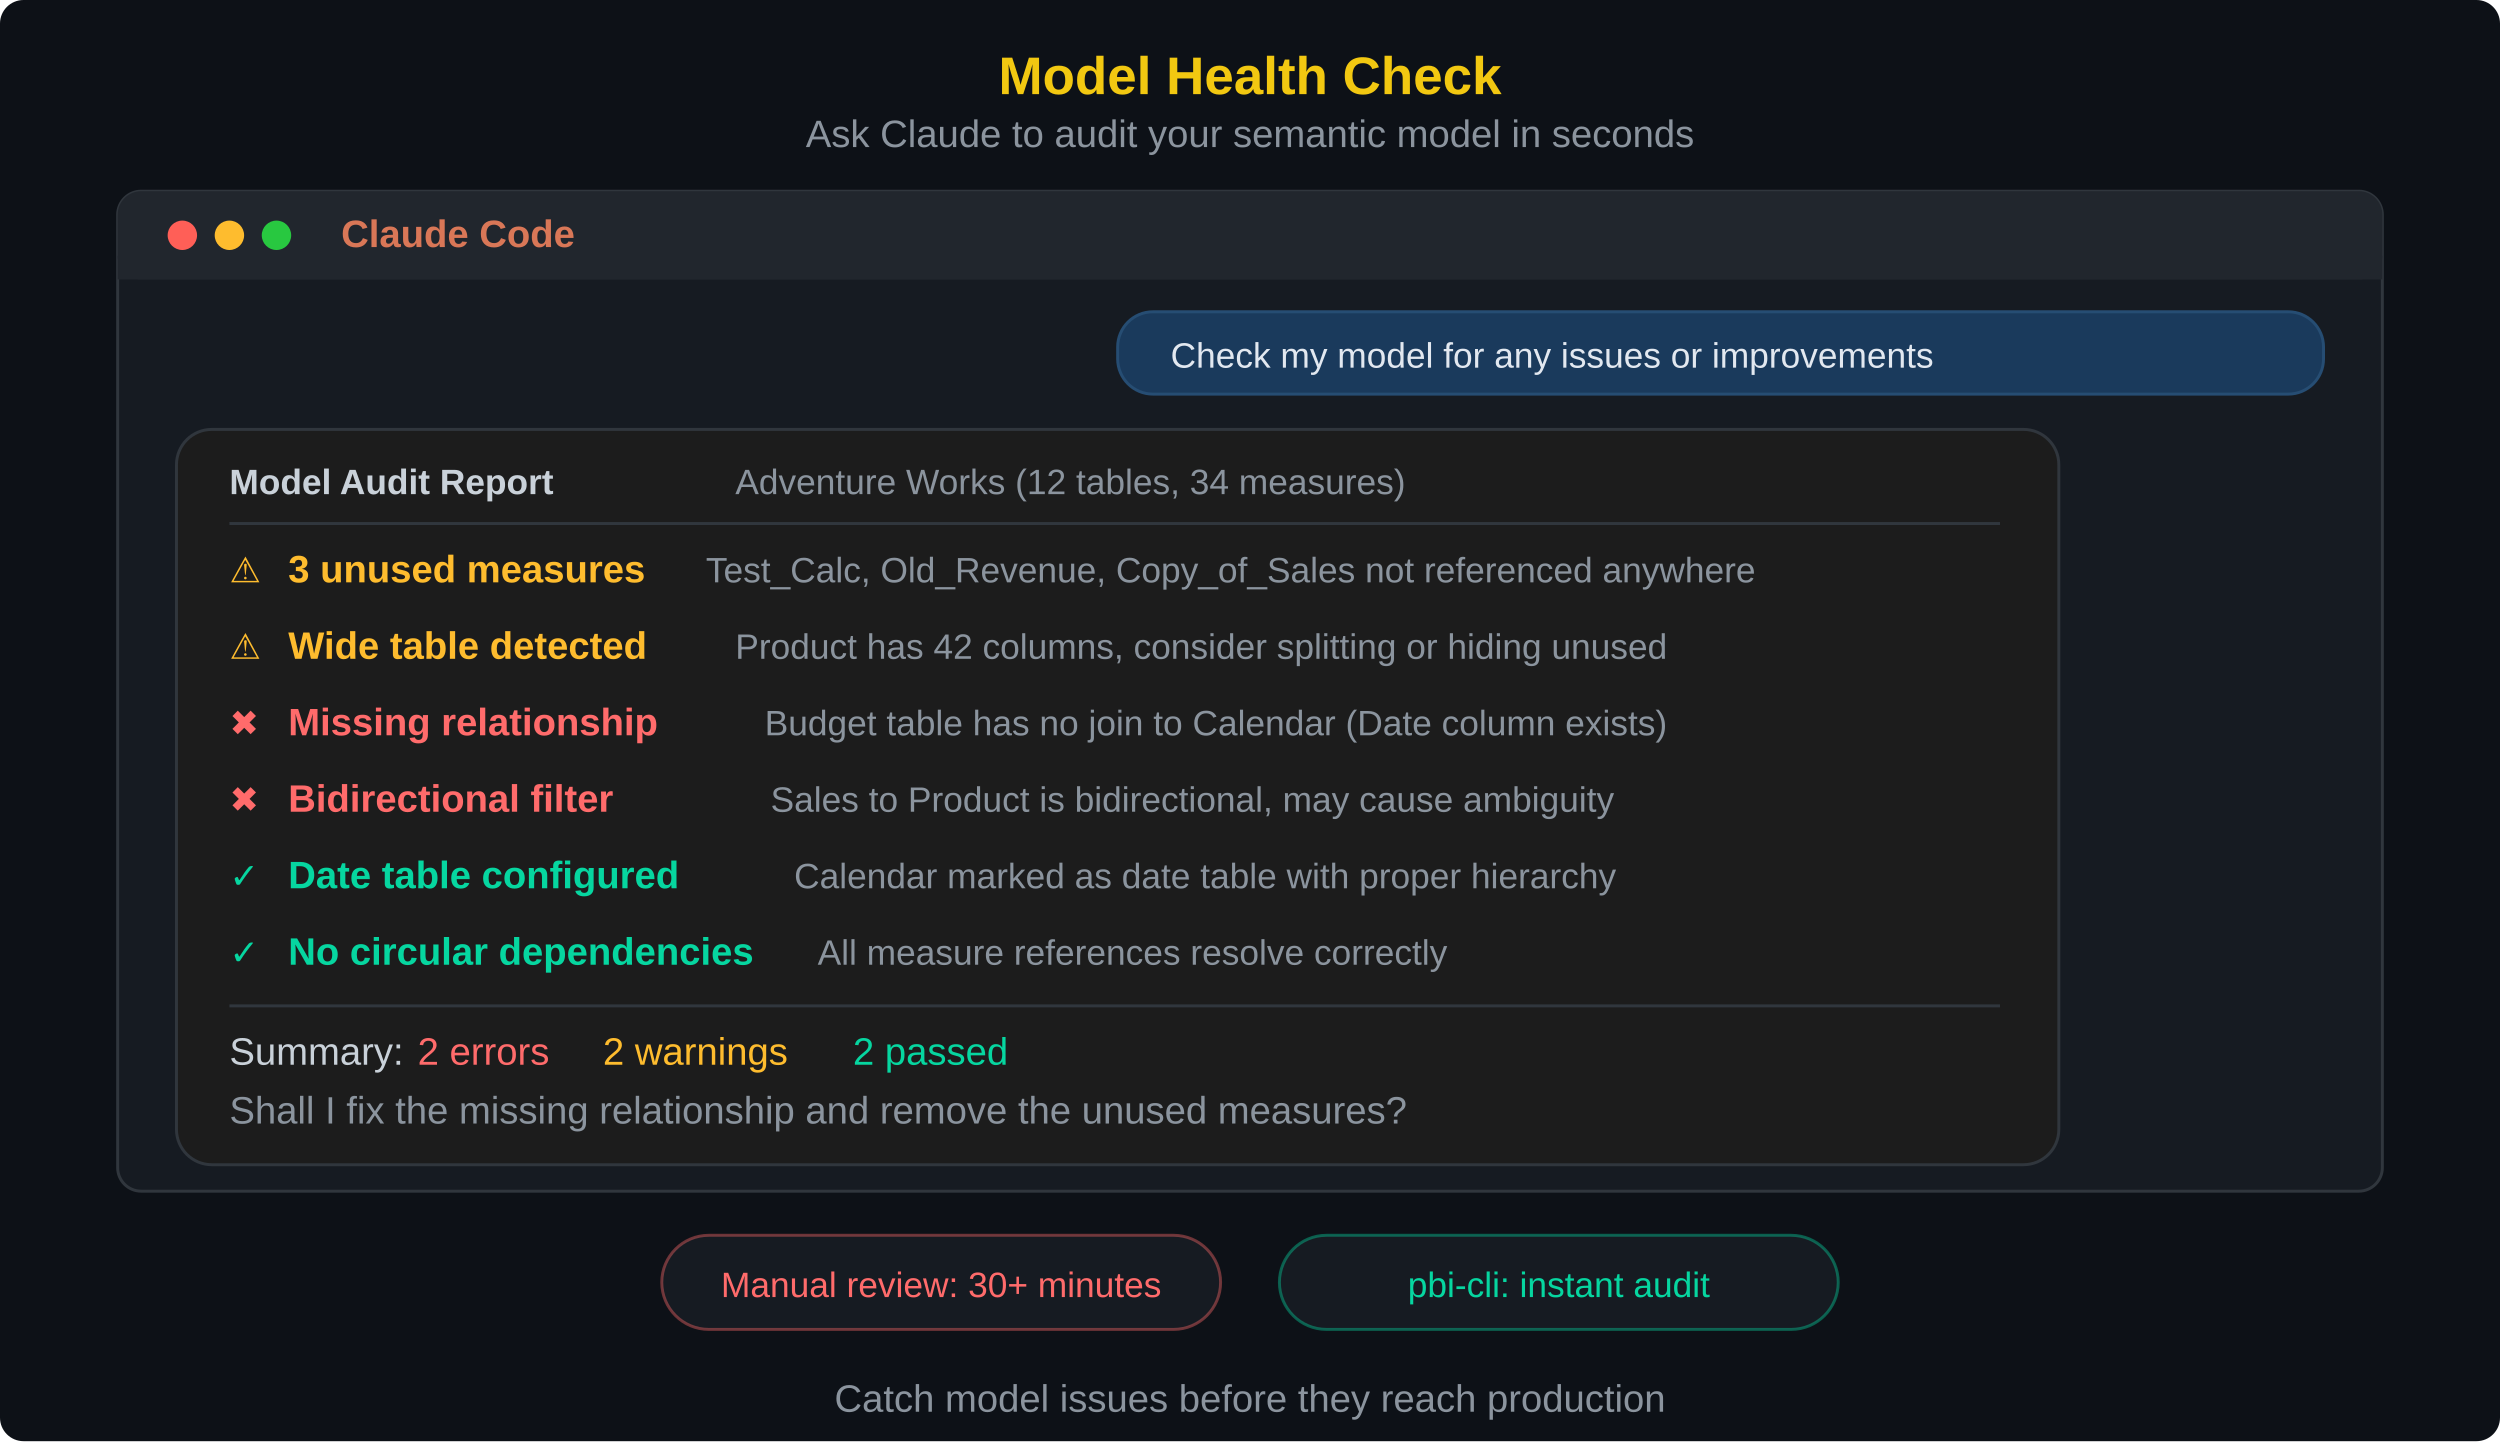
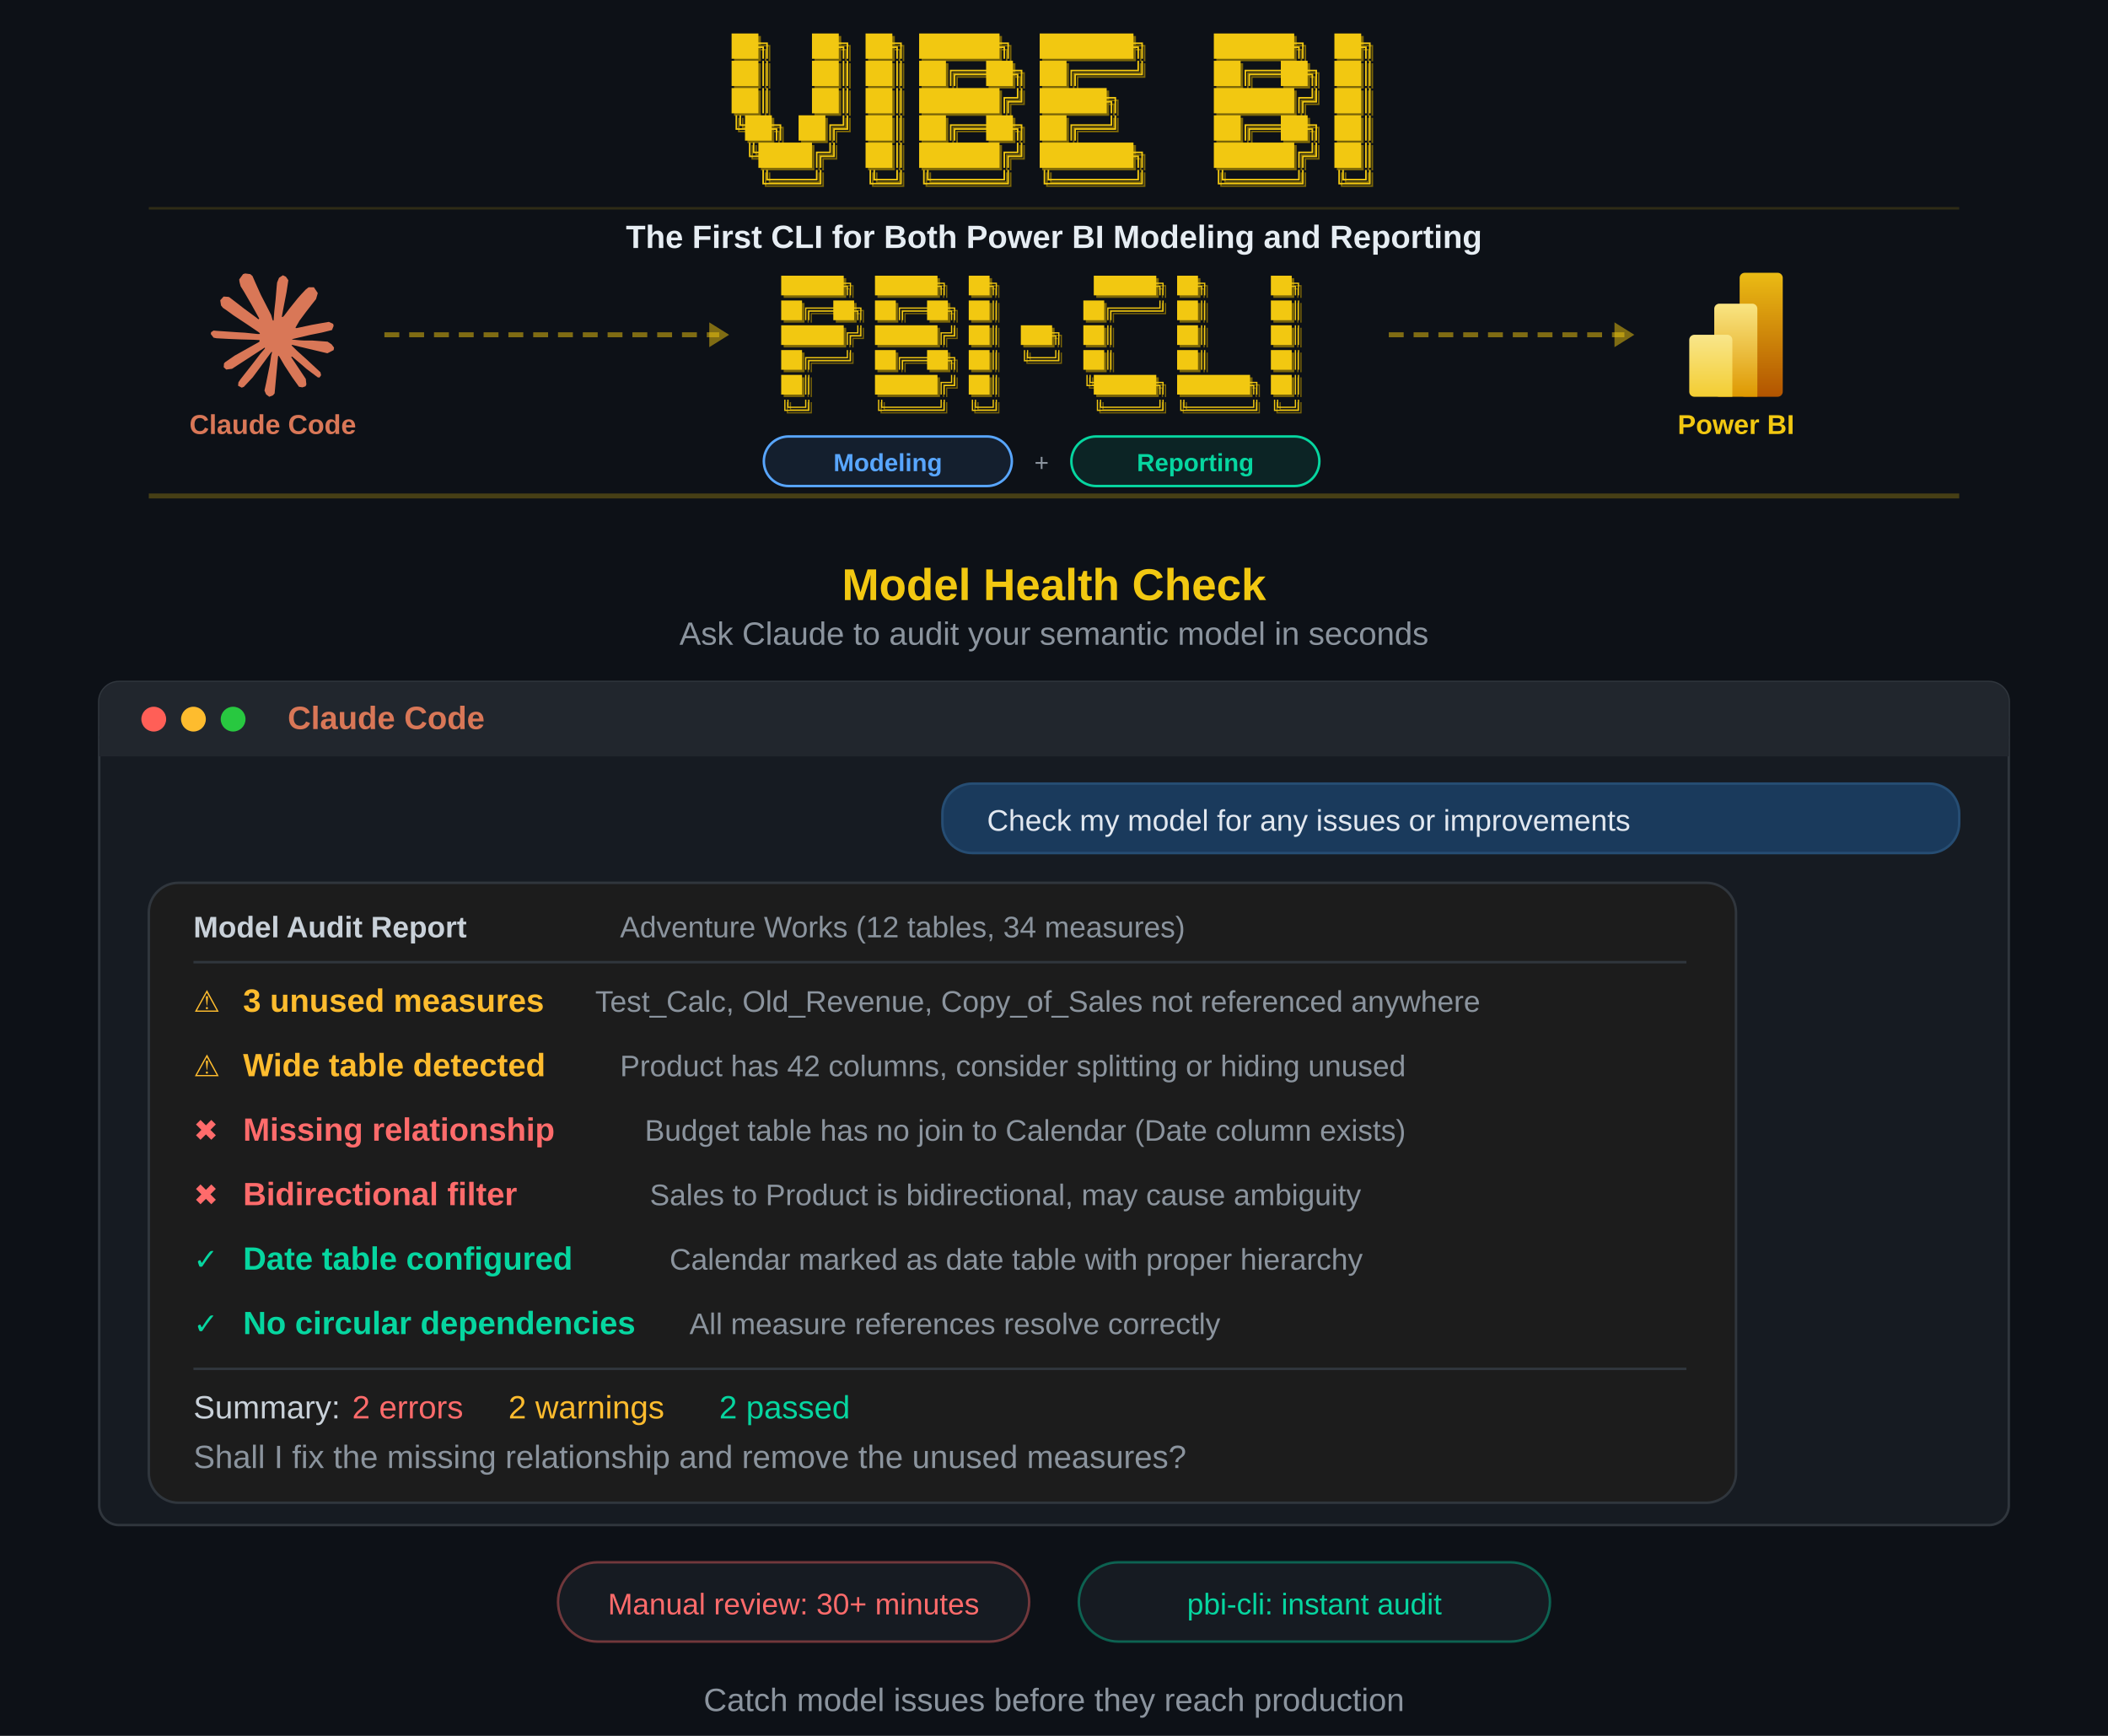
- <svg xmlns="http://www.w3.org/2000/svg" width="850" height="490" viewBox="0 0 850 490">
-   <rect width="100%" height="100%" fill="#0d1117" rx="8" />
-   <text x="425" y="32" font-family="'Segoe UI', Arial, sans-serif" font-size="18" fill="#F2C811" text-anchor="middle" font-weight="bold">Model Health Check</text>
-   <text x="425" y="50" font-family="'Segoe UI', Arial, sans-serif" font-size="13" fill="#8b949e" text-anchor="middle">Ask Claude to audit your semantic model in seconds</text>
-   <rect x="40" y="65" width="770" height="340" rx="8" fill="#161b22" stroke="#30363d" stroke-width="1" />
-   <rect x="40" y="65" width="770" height="30" rx="8" fill="#21262d" />
-   <rect x="40" y="87" width="770" height="8" fill="#21262d" />
-   <circle cx="62" cy="80" r="5" fill="#ff5f57" />
-   <circle cx="78" cy="80" r="5" fill="#febc2e" />
-   <circle cx="94" cy="80" r="5" fill="#28c840" />
-   <text x="116" y="84" font-family="'Segoe UI', Arial, sans-serif" font-size="13" fill="#d97757" font-weight="bold">Claude Code</text>
-   <rect x="380" y="106" width="410" height="28" rx="12" fill="#1a3a5c" stroke="#264d73" stroke-width="1" />
-   <text x="398" y="125" font-family="'Segoe UI', Arial, sans-serif" font-size="12" fill="#e2e8f0">Check my model for any issues or improvements</text>
-   <rect x="60" y="146" width="640" height="250" rx="12" fill="#1c1c1c" stroke="#30363d" stroke-width="1" />
-   <text x="78" y="168" font-family="'Segoe UI', Arial, sans-serif" font-size="12" fill="#c9d1d9" font-weight="bold">Model Audit Report</text>
-   <text x="250" y="168" font-family="'Segoe UI', Arial, sans-serif" font-size="12" fill="#8b949e">Adventure Works (12 tables, 34 measures)</text>
-   <line x1="78" y1="178" x2="680" y2="178" stroke="#30363d" stroke-width="1" />
-   <text x="78" y="198" font-family="'Segoe UI', Arial, sans-serif" font-size="12" fill="#febc2e">⚠</text>
-   <text x="98" y="198" font-family="'Segoe UI', Arial, sans-serif" font-size="13" fill="#febc2e" font-weight="bold">3 unused measures</text>
-   <text x="240" y="198" font-family="'Segoe UI', Arial, sans-serif" font-size="12" fill="#8b949e">Test_Calc, Old_Revenue, Copy_of_Sales not referenced anywhere</text>
-   <text x="78" y="224" font-family="'Segoe UI', Arial, sans-serif" font-size="12" fill="#febc2e">⚠</text>
-   <text x="98" y="224" font-family="'Segoe UI', Arial, sans-serif" font-size="13" fill="#febc2e" font-weight="bold">Wide table detected</text>
-   <text x="250" y="224" font-family="'Segoe UI', Arial, sans-serif" font-size="12" fill="#8b949e">Product has 42 columns, consider splitting or hiding unused</text>
-   <text x="78" y="250" font-family="'Segoe UI', Arial, sans-serif" font-size="12" fill="#ff6b6b">✖</text>
-   <text x="98" y="250" font-family="'Segoe UI', Arial, sans-serif" font-size="13" fill="#ff6b6b" font-weight="bold">Missing relationship</text>
-   <text x="260" y="250" font-family="'Segoe UI', Arial, sans-serif" font-size="12" fill="#8b949e">Budget table has no join to Calendar (Date column exists)</text>
-   <text x="78" y="276" font-family="'Segoe UI', Arial, sans-serif" font-size="12" fill="#ff6b6b">✖</text>
-   <text x="98" y="276" font-family="'Segoe UI', Arial, sans-serif" font-size="13" fill="#ff6b6b" font-weight="bold">Bidirectional filter</text>
-   <text x="262" y="276" font-family="'Segoe UI', Arial, sans-serif" font-size="12" fill="#8b949e">Sales to Product is bidirectional, may cause ambiguity</text>
-   <text x="78" y="302" font-family="'Segoe UI', Arial, sans-serif" font-size="12" fill="#06d6a0">✓</text>
-   <text x="98" y="302" font-family="'Segoe UI', Arial, sans-serif" font-size="13" fill="#06d6a0" font-weight="bold">Date table configured</text>
-   <text x="270" y="302" font-family="'Segoe UI', Arial, sans-serif" font-size="12" fill="#8b949e">Calendar marked as date table with proper hierarchy</text>
-   <text x="78" y="328" font-family="'Segoe UI', Arial, sans-serif" font-size="12" fill="#06d6a0">✓</text>
-   <text x="98" y="328" font-family="'Segoe UI', Arial, sans-serif" font-size="13" fill="#06d6a0" font-weight="bold">No circular dependencies</text>
-   <text x="278" y="328" font-family="'Segoe UI', Arial, sans-serif" font-size="12" fill="#8b949e">All measure references resolve correctly</text>
-   <line x1="78" y1="342" x2="680" y2="342" stroke="#30363d" stroke-width="1" />
-   <text x="78" y="362" font-family="'Segoe UI', Arial, sans-serif" font-size="13" fill="#c9d1d9">Summary:</text>
-   <text x="142" y="362" font-family="'Segoe UI', Arial, sans-serif" font-size="13" fill="#ff6b6b">2 errors</text>
-   <text x="205" y="362" font-family="'Segoe UI', Arial, sans-serif" font-size="13" fill="#febc2e">2 warnings</text>
-   <text x="290" y="362" font-family="'Segoe UI', Arial, sans-serif" font-size="13" fill="#06d6a0">2 passed</text>
-   <text x="78" y="382" font-family="'Segoe UI', Arial, sans-serif" font-size="13" fill="#8b949e">Shall I fix the missing relationship and remove the unused measures?</text>
-   <rect x="225" y="420" width="190" height="32" rx="16" fill="#161b22" stroke="#ff6b6b" stroke-opacity="0.4" />
-   <text x="320" y="441" font-family="'Segoe UI', Arial, sans-serif" font-size="12" fill="#ff6b6b" text-anchor="middle">Manual review: 30+ minutes</text>
-   <rect x="435" y="420" width="190" height="32" rx="16" fill="#161b22" stroke="#06d6a0" stroke-opacity="0.4" />
-   <text x="530" y="441" font-family="'Segoe UI', Arial, sans-serif" font-size="12" fill="#06d6a0" text-anchor="middle">pbi-cli: instant audit</text>
-   <text x="425" y="480" font-family="'Segoe UI', Arial, sans-serif" font-size="13" fill="#8b949e" text-anchor="middle">Catch model issues before they reach production</text>
+ <svg xmlns="http://www.w3.org/2000/svg" width="850" height="700" viewBox="0 0 850 700">
+   <defs>
+     <linearGradient id="hdr-bar1" x1="50%" y1="0%" x2="50%" y2="100%">
+       <stop offset="0%" stop-color="#EBBB14" />
+       <stop offset="100%" stop-color="#B25400" />
+     </linearGradient>
+     <linearGradient id="hdr-bar2" x1="50%" y1="0%" x2="50%" y2="100%">
+       <stop offset="0%" stop-color="#F9E583" />
+       <stop offset="100%" stop-color="#DE9800" />
+     </linearGradient>
+     <linearGradient id="hdr-bar3" x1="50%" y1="0%" x2="50%" y2="100%">
+       <stop offset="0%" stop-color="#F9E68B" />
+       <stop offset="100%" stop-color="#F3CD32" />
+     </linearGradient>
+     <linearGradient id="pbi-lg1" x1="50%" y1="0%" x2="50%" y2="100%">
+       <stop offset="0%" stop-color="#EBBB14" />
+       <stop offset="100%" stop-color="#B25400" />
+     </linearGradient>
+     <linearGradient id="pbi-lg2" x1="50%" y1="0%" x2="50%" y2="100%">
+       <stop offset="0%" stop-color="#F9E583" />
+       <stop offset="100%" stop-color="#DE9800" />
+     </linearGradient>
+     <linearGradient id="pbi-lg5" x1="50%" y1="0%" x2="50%" y2="100%">
+       <stop offset="0%" stop-color="#F9E68B" />
+       <stop offset="100%" stop-color="#F3CD32" />
+     </linearGradient>
+   </defs>
+   <rect width="100%" height="100%" fill="#0d1117" />
+   <text font-family="'Courier New', Courier, monospace" font-size="9" fill="#7A6508" xml:space="preserve">
+     <tspan x="296" y="22">██╗   ██╗ ██╗ ██████╗  ███████╗     ██████╗  ██╗</tspan>
+     <tspan x="296" y="33">██║   ██║ ██║ ██╔══██╗ ██╔════╝     ██╔══██╗ ██║</tspan>
+     <tspan x="296" y="44">██║   ██║ ██║ ██████╔╝ █████╗       ██████╔╝ ██║</tspan>
+     <tspan x="296" y="55">╚██╗ ██╔╝ ██║ ██╔══██╗ ██╔══╝       ██╔══██╗ ██║</tspan>
+     <tspan x="296" y="66"> ╚████╔╝  ██║ ██████╔╝ ███████╗     ██████╔╝ ██║</tspan>
+     <tspan x="296" y="77">  ╚═══╝   ╚═╝ ╚═════╝  ╚══════╝     ╚═════╝  ╚═╝</tspan>
+   </text>
+   <text font-family="'Courier New', Courier, monospace" font-size="9" fill="#F2C811" xml:space="preserve">
+     <tspan x="295" y="21">██╗   ██╗ ██╗ ██████╗  ███████╗     ██████╗  ██╗</tspan>
+     <tspan x="295" y="32">██║   ██║ ██║ ██╔══██╗ ██╔════╝     ██╔══██╗ ██║</tspan>
+     <tspan x="295" y="43">██║   ██║ ██║ ██████╔╝ █████╗       ██████╔╝ ██║</tspan>
+     <tspan x="295" y="54">╚██╗ ██╔╝ ██║ ██╔══██╗ ██╔══╝       ██╔══██╗ ██║</tspan>
+     <tspan x="295" y="65"> ╚████╔╝  ██║ ██████╔╝ ███████╗     ██████╔╝ ██║</tspan>
+     <tspan x="295" y="76">  ╚═══╝   ╚═╝ ╚═════╝  ╚══════╝     ╚═════╝  ╚═╝</tspan>
+   </text>
+   <line x1="60" y1="84" x2="790" y2="84" stroke="#F2C811" stroke-opacity="0.15" stroke-width="1" />
+   <text x="425" y="100" font-family="'Segoe UI', Arial, sans-serif" font-size="13" fill="#e6edf3" text-anchor="middle" font-weight="600">The First CLI for Both Power BI Modeling and Reporting</text>
+   <svg x="85" y="110" width="50" height="50" viewBox="0 0 1200 1200">
+     <path fill="#d97757" d="M 233.96 800.215 L 468.644 668.537 L 472.591 657.101 L 468.644 650.738 L 457.208 650.738 L 417.987 648.322 L 283.893 644.698 L 167.597 639.866 L 54.926 633.826 L 26.577 627.785 L 3.3e-05 592.752 L 2.738 575.275 L 26.577 559.248 L 60.725 562.228 L 136.188 567.383 L 249.423 575.195 L 331.57 580.027 L 453.262 592.671 L 472.591 592.671 L 475.329 584.859 L 468.725 580.027 L 463.571 575.195 L 346.389 495.785 L 219.544 411.866 L 153.101 363.544 L 117.181 339.06 L 99.06 316.107 L 91.248 266.014 L 123.866 230.094 L 167.678 233.074 L 178.873 236.054 L 223.248 270.201 L 318.04 343.57 L 441.826 434.738 L 459.946 449.799 L 467.195 444.644 L 468.081 441.02 L 459.946 427.409 L 392.617 305.718 L 320.779 181.933 L 288.805 130.631 L 280.349 99.866 C 277.369 87.221 275.195 76.591 275.195 63.624 L 312.322 13.208 L 332.859 6.604 L 382.389 13.208 L 403.248 31.329 L 434.014 101.718 L 483.866 212.537 L 561.181 363.221 L 583.812 407.919 L 595.893 449.315 L 600.403 461.96 L 608.215 461.96 L 608.215 454.712 L 614.577 369.826 L 626.336 265.611 L 637.772 131.517 L 641.718 93.745 L 660.403 48.483 L 697.53 24 L 726.524 37.852 L 750.363 72 L 747.06 94.067 L 732.886 186.201 L 705.101 330.524 L 686.98 427.168 L 697.53 427.168 L 709.611 415.087 L 758.497 350.175 L 840.644 247.49 L 876.886 206.738 L 919.168 161.718 L 946.309 140.295 L 997.611 140.295 L 1035.383 196.43 L 1018.47 254.416 L 965.638 321.423 L 921.826 378.202 L 859.007 462.765 L 819.785 530.416 L 823.409 535.812 L 832.752 534.926 L 974.658 504.725 L 1051.329 490.873 L 1142.819 475.168 L 1184.215 494.497 L 1188.725 514.148 L 1172.456 554.336 L 1074.604 578.497 L 959.839 601.45 L 788.94 641.879 L 786.846 643.409 L 789.262 646.389 L 866.255 653.638 L 899.195 655.409 L 979.812 655.409 L 1129.933 666.604 L 1169.154 692.537 L 1192.671 724.269 L 1188.725 748.43 L 1128.322 779.195 L 1046.819 759.866 L 856.591 714.604 L 791.356 698.336 L 782.336 698.336 L 782.336 703.732 L 836.698 756.886 L 936.322 846.846 L 1061.074 962.819 L 1067.436 991.49 L 1051.409 1014.121 L 1034.497 1011.705 L 924.886 929.235 L 882.604 892.108 L 786.846 811.49 L 780.483 811.49 L 780.483 819.946 L 802.55 852.242 L 919.087 1027.409 L 925.128 1081.128 L 916.671 1098.604 L 886.47 1109.154 L 853.289 1103.114 L 785.074 1007.356 L 714.685 899.517 L 657.906 802.872 L 650.98 806.819 L 617.477 1167.705 L 601.772 1186.148 L 565.53 1200 L 535.329 1177.047 L 519.302 1139.92 L 535.329 1066.551 L 554.658 970.792 L 570.362 894.685 L 584.537 800.134 L 592.993 768.725 L 592.43 766.631 L 585.503 767.517 L 514.228 865.369 L 405.826 1011.866 L 320.054 1103.678 L 299.517 1111.812 L 263.92 1093.369 L 267.221 1060.43 L 287.114 1031.114 L 405.826 880.107 L 477.423 786.524 L 523.651 732.483 L 523.329 724.671 L 520.591 724.671 L 205.289 929.396 L 149.154 936.644 L 124.993 914.014 L 127.973 876.886 L 139.409 864.805 L 234.201 799.57 L 233.879 799.893 Z" />
+   </svg>
+   <text x="110" y="175" font-family="'Segoe UI', Arial, sans-serif" font-size="11" fill="#d97757" text-anchor="middle" font-weight="600">Claude Code</text>
+   <line x1="155" y1="135" x2="290" y2="135" stroke="#F2C811" stroke-width="2" stroke-dasharray="6,4" stroke-opacity="0.5" />
+   <polygon points="294,135 286,130 286,140" fill="#F2C811" fill-opacity="0.5" />
+   <text font-family="'Courier New', Courier, monospace" font-size="7" fill="#7A6508" xml:space="preserve">
+     <tspan x="316" y="118">██████╗  ██████╗  ██╗         ██████╗ ██╗      ██╗</tspan>
+     <tspan x="316" y="128">██╔══██╗ ██╔══██╗ ██║        ██╔════╝ ██║      ██║</tspan>
+     <tspan x="316" y="138">██████╔╝ ██████╔╝ ██║  ███╗  ██║      ██║      ██║</tspan>
+     <tspan x="316" y="148">██╔═══╝  ██╔══██╗ ██║  ╚══╝  ██║      ██║      ██║</tspan>
+     <tspan x="316" y="158">██║      ██████╔╝ ██║        ╚██████╗ ███████╗ ██║</tspan>
+     <tspan x="316" y="168">╚═╝      ╚═════╝  ╚═╝         ╚═════╝ ╚══════╝ ╚═╝</tspan>
+   </text>
+   <text font-family="'Courier New', Courier, monospace" font-size="7" fill="#F2C811" xml:space="preserve">
+     <tspan x="315" y="117">██████╗  ██████╗  ██╗         ██████╗ ██╗      ██╗</tspan>
+     <tspan x="315" y="127">██╔══██╗ ██╔══██╗ ██║        ██╔════╝ ██║      ██║</tspan>
+     <tspan x="315" y="137">██████╔╝ ██████╔╝ ██║  ███╗  ██║      ██║      ██║</tspan>
+     <tspan x="315" y="147">██╔═══╝  ██╔══██╗ ██║  ╚══╝  ██║      ██║      ██║</tspan>
+     <tspan x="315" y="157">██║      ██████╔╝ ██║        ╚██████╗ ███████╗ ██║</tspan>
+     <tspan x="315" y="167">╚═╝      ╚═════╝  ╚═╝         ╚═════╝ ╚══════╝ ╚═╝</tspan>
+   </text>
+   <line x1="560" y1="135" x2="655" y2="135" stroke="#F2C811" stroke-width="2" stroke-dasharray="6,4" stroke-opacity="0.5" />
+   <polygon points="659,135 651,130 651,140" fill="#F2C811" fill-opacity="0.5" />
+   <svg x="675" y="110" width="50" height="50" viewBox="0 0 630 630">
+     <g transform="translate(77.5, 0)">
+       <rect fill="url(#pbi-lg1)" x="256" y="0" width="219" height="630" rx="26" />
+       <path fill="url(#pbi-lg2)" d="M346,604 L346,630 L320,630 L153,630 C138.64,630 127,618.36 127,604 L127,183 C127,168.64 138.64,157 153,157 L320,157 C334.36,157 346,168.64 346,183 L346,604 Z" />
+       <path fill="url(#pbi-lg5)" d="M219,604 L219,630 L193,630 L26,630 C11.64,630 0,618.36 0,604 L0,341 C0,326.64 11.64,315 26,315 L193,315 C207.36,315 219,326.64 219,341 L219,604 Z" />
+     </g>
+   </svg>
+   <text x="700" y="175" font-family="'Segoe UI', Arial, sans-serif" font-size="11" fill="#F2C811" text-anchor="middle" font-weight="600">Power BI</text>
+   <rect x="308" y="176" width="100" height="20" rx="10" fill="#58a6ff" fill-opacity="0.1" stroke="#58a6ff" stroke-width="1" />
+   <text x="358" y="190" font-family="'Segoe UI', Arial, sans-serif" font-size="10" fill="#58a6ff" text-anchor="middle" font-weight="600">Modeling</text>
+   <text x="420" y="190" font-family="'Segoe UI', Arial, sans-serif" font-size="10" fill="#8b949e" text-anchor="middle">+</text>
+   <rect x="432" y="176" width="100" height="20" rx="10" fill="#06d6a0" fill-opacity="0.1" stroke="#06d6a0" stroke-width="1" />
+   <text x="482" y="190" font-family="'Segoe UI', Arial, sans-serif" font-size="10" fill="#06d6a0" text-anchor="middle" font-weight="600">Reporting</text>
+   <line x1="60" y1="200" x2="790" y2="200" stroke="#F2C811" stroke-opacity="0.25" stroke-width="2" />
+   <g transform="translate(0, 210)">
+     <text x="425" y="32" font-family="'Segoe UI', Arial, sans-serif" font-size="18" fill="#F2C811" text-anchor="middle" font-weight="bold">Model Health Check</text>
+     <text x="425" y="50" font-family="'Segoe UI', Arial, sans-serif" font-size="13" fill="#8b949e" text-anchor="middle">Ask Claude to audit your semantic model in seconds</text>
+     <rect x="40" y="65" width="770" height="340" rx="8" fill="#161b22" stroke="#30363d" stroke-width="1" />
+     <rect x="40" y="65" width="770" height="30" rx="8" fill="#21262d" />
+     <rect x="40" y="87" width="770" height="8" fill="#21262d" />
+     <circle cx="62" cy="80" r="5" fill="#ff5f57" />
+     <circle cx="78" cy="80" r="5" fill="#febc2e" />
+     <circle cx="94" cy="80" r="5" fill="#28c840" />
+     <text x="116" y="84" font-family="'Segoe UI', Arial, sans-serif" font-size="13" fill="#d97757" font-weight="bold">Claude Code</text>
+     <rect x="380" y="106" width="410" height="28" rx="12" fill="#1a3a5c" stroke="#264d73" stroke-width="1" />
+     <text x="398" y="125" font-family="'Segoe UI', Arial, sans-serif" font-size="12" fill="#e2e8f0">Check my model for any issues or improvements</text>
+     <rect x="60" y="146" width="640" height="250" rx="12" fill="#1c1c1c" stroke="#30363d" stroke-width="1" />
+     <text x="78" y="168" font-family="'Segoe UI', Arial, sans-serif" font-size="12" fill="#c9d1d9" font-weight="bold">Model Audit Report</text>
+     <text x="250" y="168" font-family="'Segoe UI', Arial, sans-serif" font-size="12" fill="#8b949e">Adventure Works (12 tables, 34 measures)</text>
+     <line x1="78" y1="178" x2="680" y2="178" stroke="#30363d" stroke-width="1" />
+     <text x="78" y="198" font-family="'Segoe UI', Arial, sans-serif" font-size="12" fill="#febc2e">⚠</text>
+     <text x="98" y="198" font-family="'Segoe UI', Arial, sans-serif" font-size="13" fill="#febc2e" font-weight="bold">3 unused measures</text>
+     <text x="240" y="198" font-family="'Segoe UI', Arial, sans-serif" font-size="12" fill="#8b949e">Test_Calc, Old_Revenue, Copy_of_Sales not referenced anywhere</text>
+     <text x="78" y="224" font-family="'Segoe UI', Arial, sans-serif" font-size="12" fill="#febc2e">⚠</text>
+     <text x="98" y="224" font-family="'Segoe UI', Arial, sans-serif" font-size="13" fill="#febc2e" font-weight="bold">Wide table detected</text>
+     <text x="250" y="224" font-family="'Segoe UI', Arial, sans-serif" font-size="12" fill="#8b949e">Product has 42 columns, consider splitting or hiding unused</text>
+     <text x="78" y="250" font-family="'Segoe UI', Arial, sans-serif" font-size="12" fill="#ff6b6b">✖</text>
+     <text x="98" y="250" font-family="'Segoe UI', Arial, sans-serif" font-size="13" fill="#ff6b6b" font-weight="bold">Missing relationship</text>
+     <text x="260" y="250" font-family="'Segoe UI', Arial, sans-serif" font-size="12" fill="#8b949e">Budget table has no join to Calendar (Date column exists)</text>
+     <text x="78" y="276" font-family="'Segoe UI', Arial, sans-serif" font-size="12" fill="#ff6b6b">✖</text>
+     <text x="98" y="276" font-family="'Segoe UI', Arial, sans-serif" font-size="13" fill="#ff6b6b" font-weight="bold">Bidirectional filter</text>
+     <text x="262" y="276" font-family="'Segoe UI', Arial, sans-serif" font-size="12" fill="#8b949e">Sales to Product is bidirectional, may cause ambiguity</text>
+     <text x="78" y="302" font-family="'Segoe UI', Arial, sans-serif" font-size="12" fill="#06d6a0">✓</text>
+     <text x="98" y="302" font-family="'Segoe UI', Arial, sans-serif" font-size="13" fill="#06d6a0" font-weight="bold">Date table configured</text>
+     <text x="270" y="302" font-family="'Segoe UI', Arial, sans-serif" font-size="12" fill="#8b949e">Calendar marked as date table with proper hierarchy</text>
+     <text x="78" y="328" font-family="'Segoe UI', Arial, sans-serif" font-size="12" fill="#06d6a0">✓</text>
+     <text x="98" y="328" font-family="'Segoe UI', Arial, sans-serif" font-size="13" fill="#06d6a0" font-weight="bold">No circular dependencies</text>
+     <text x="278" y="328" font-family="'Segoe UI', Arial, sans-serif" font-size="12" fill="#8b949e">All measure references resolve correctly</text>
+     <line x1="78" y1="342" x2="680" y2="342" stroke="#30363d" stroke-width="1" />
+     <text x="78" y="362" font-family="'Segoe UI', Arial, sans-serif" font-size="13" fill="#c9d1d9">Summary:</text>
+     <text x="142" y="362" font-family="'Segoe UI', Arial, sans-serif" font-size="13" fill="#ff6b6b">2 errors</text>
+     <text x="205" y="362" font-family="'Segoe UI', Arial, sans-serif" font-size="13" fill="#febc2e">2 warnings</text>
+     <text x="290" y="362" font-family="'Segoe UI', Arial, sans-serif" font-size="13" fill="#06d6a0">2 passed</text>
+     <text x="78" y="382" font-family="'Segoe UI', Arial, sans-serif" font-size="13" fill="#8b949e">Shall I fix the missing relationship and remove the unused measures?</text>
+     <rect x="225" y="420" width="190" height="32" rx="16" fill="#161b22" stroke="#ff6b6b" stroke-opacity="0.4" />
+     <text x="320" y="441" font-family="'Segoe UI', Arial, sans-serif" font-size="12" fill="#ff6b6b" text-anchor="middle">Manual review: 30+ minutes</text>
+     <rect x="435" y="420" width="190" height="32" rx="16" fill="#161b22" stroke="#06d6a0" stroke-opacity="0.4" />
+     <text x="530" y="441" font-family="'Segoe UI', Arial, sans-serif" font-size="12" fill="#06d6a0" text-anchor="middle">pbi-cli: instant audit</text>
+     <text x="425" y="480" font-family="'Segoe UI', Arial, sans-serif" font-size="13" fill="#8b949e" text-anchor="middle">Catch model issues before they reach production</text>
+   </g>
</svg>
